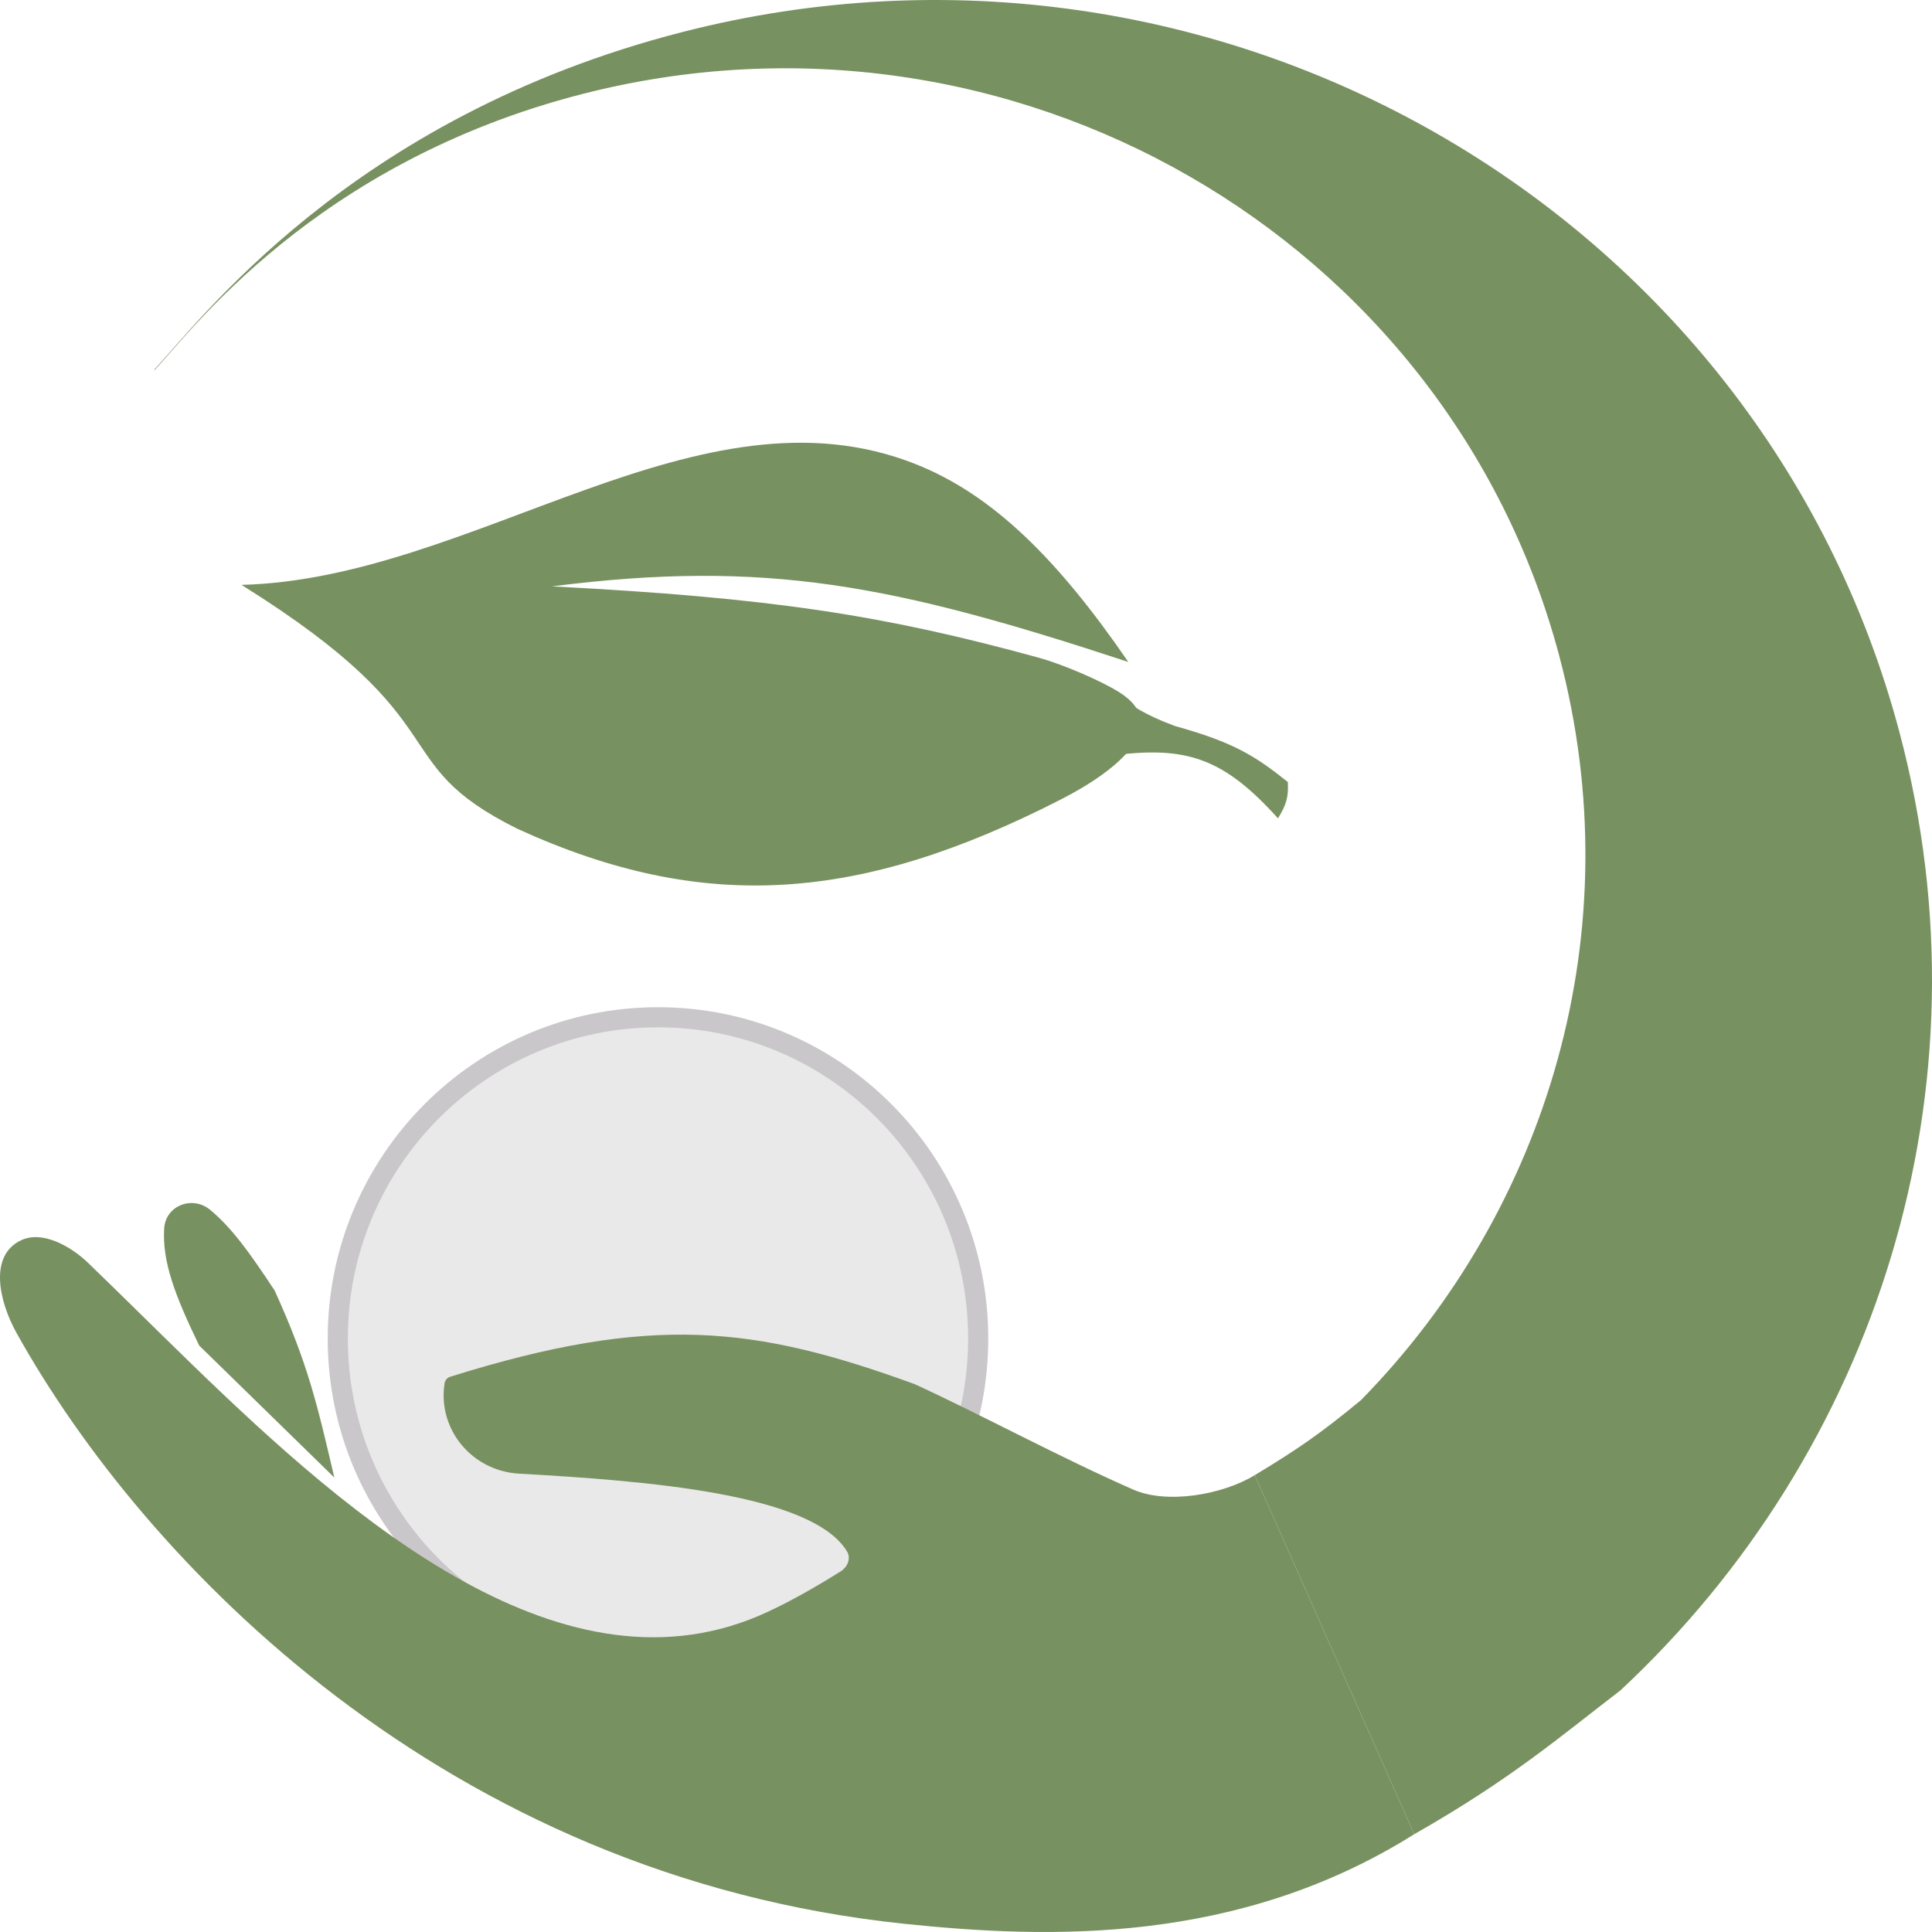
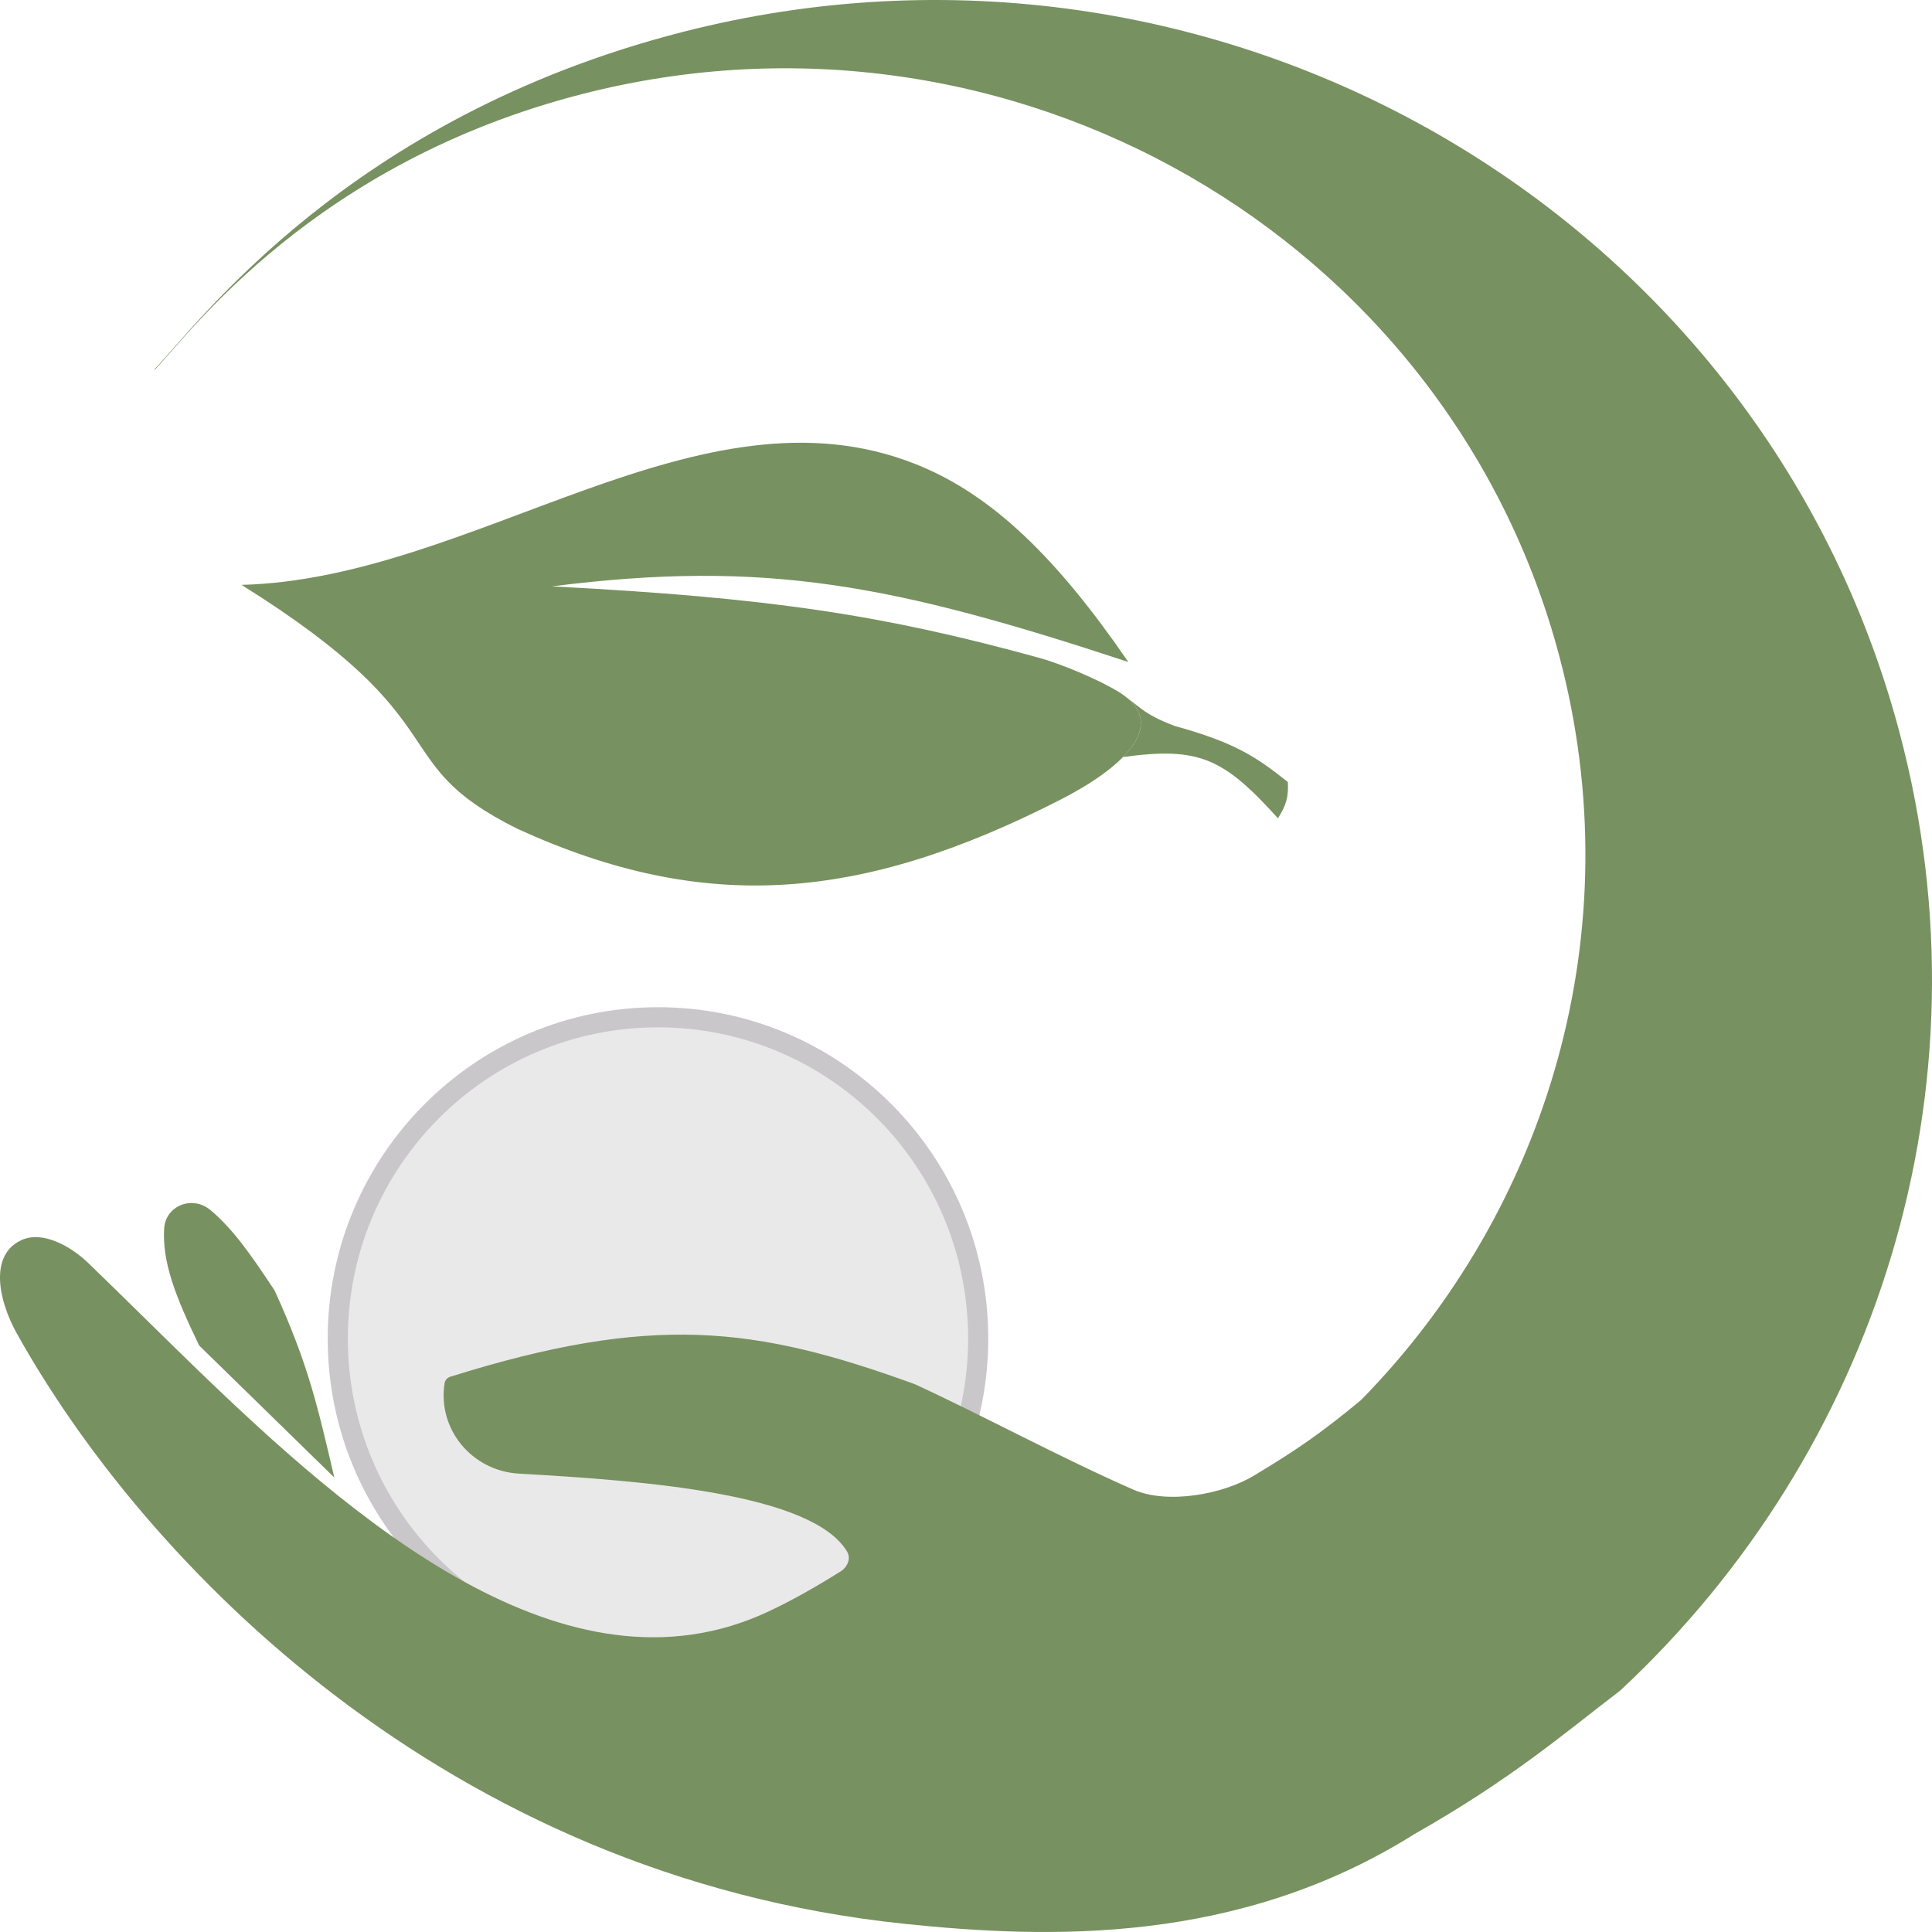
<svg xmlns="http://www.w3.org/2000/svg" width="48" height="48" viewBox="0 0 48 48" fill="none">
  <path d="M24.303 33.256C24.303 37.666 20.741 41.239 16.348 41.239C11.955 41.239 8.392 37.666 8.392 33.256C8.392 28.847 11.955 25.274 16.348 25.274C20.741 25.274 24.303 28.847 24.303 33.256Z" fill="#EAE9EA" stroke="#C9C7C9" stroke-width="0.5" />
-   <path d="M47.191 18.19C43.736 5.191 30.202 -2.598 16.961 0.794C8.65 2.923 4.898 8.075 3.828 9.187H3.846C4.705 8.294 7.802 4.043 14.474 2.334C25.102 -0.389 35.967 5.863 38.74 16.298C40.554 23.123 38.457 30.047 33.816 34.783C32.841 35.589 32.259 35.996 31.173 36.65L35.137 45.57C37.549 44.198 38.771 43.137 40.258 41.998C46.594 36.095 49.553 27.075 47.191 18.19Z" fill="#789160" />
-   <path d="M21.043 38.544C20.178 37.112 16.064 36.79 12.902 36.613C11.722 36.548 10.865 35.507 11.046 34.363C11.058 34.289 11.113 34.228 11.185 34.205C16.204 32.633 18.76 32.945 22.729 34.39C24.366 35.142 26.347 36.215 28.154 37.008C29.002 37.38 30.387 37.132 31.173 36.65L35.137 45.57C30.754 48.321 26.046 48.169 22.472 47.797C11.09 46.61 3.593 38.836 0.409 33.113C-0.024 32.334 -0.286 31.185 0.533 30.81C1.066 30.566 1.771 30.972 2.191 31.378C3.066 32.222 3.889 33.044 4.781 33.908C8.751 37.754 14.054 42.393 19.084 40.041C19.648 39.778 20.239 39.445 20.881 39.044C21.057 38.934 21.149 38.72 21.043 38.544Z" fill="#789160" />
  <path d="M8.306 36.709L4.949 33.43C4.33 32.154 4.029 31.329 4.079 30.52C4.114 29.951 4.781 29.692 5.225 30.061C5.764 30.51 6.206 31.127 6.823 32.062C7.661 33.903 7.884 34.91 8.306 36.709Z" fill="#789160" />
+   <path d="M16.961 0.794C30.202 -2.598 43.736 5.191 47.191 18.19C49.553 27.075 46.594 36.095 40.258 41.998C38.771 43.137 37.549 44.198 35.137 45.57C30.754 48.321 26.046 48.169 22.472 47.797C11.09 46.61 3.593 38.836 0.409 33.113C-0.024 32.334 -0.286 31.185 0.533 30.81C1.066 30.566 1.771 30.972 2.191 31.378C3.066 32.222 3.889 33.044 4.781 33.908C8.751 37.754 14.054 42.393 19.084 40.041C19.648 39.778 20.239 39.445 20.881 39.044C21.057 38.934 21.149 38.72 21.043 38.544C20.178 37.112 16.064 36.79 12.902 36.613C11.722 36.548 10.865 35.507 11.046 34.363C11.058 34.289 11.113 34.228 11.185 34.205C16.204 32.633 18.76 32.945 22.729 34.39C24.366 35.142 26.347 36.215 28.154 37.008C29.002 37.38 30.387 37.132 31.173 36.65C32.259 35.996 32.841 35.589 33.816 34.783C38.457 30.047 40.554 23.123 38.74 16.298C35.967 5.863 25.102 -0.389 14.474 2.334C7.802 4.043 4.705 8.294 3.846 9.187H3.828C4.898 8.075 8.65 2.923 16.961 0.794Z" fill="#789160" />
  <path d="M12.861 20.594C9.474 18.915 11.576 18.012 6 14.531C11.792 14.383 17.372 9.391 22.754 11.533C24.656 12.29 26.263 13.869 28.033 16.447C22.203 14.525 19.024 13.894 13.714 14.568C19.151 14.851 21.938 15.277 25.817 16.343C26.359 16.491 27.329 16.898 27.805 17.197C29.134 18.029 27.76 19.144 26.365 19.858C21.396 22.402 17.515 22.721 12.861 20.594Z" fill="#789160" />
-   <path d="M29.189 18.037C28.361 17.727 28.28 17.587 27.702 17.3L27.582 18.776C29.46 18.522 30.385 18.818 31.751 20.331C31.958 19.998 32.016 19.801 31.996 19.429C31.176 18.772 30.633 18.438 29.189 18.037Z" fill="#789160" />
+   <path d="M27.805 17.197C28.581 17.683 28.435 18.265 27.902 18.808C29.78 18.554 30.385 18.818 31.751 20.331C31.958 19.998 32.016 19.801 31.996 19.429C31.176 18.772 30.633 18.438 29.189 18.037C28.361 17.727 28.312 17.531 27.805 17.197Z" fill="#789160" />
</svg>
